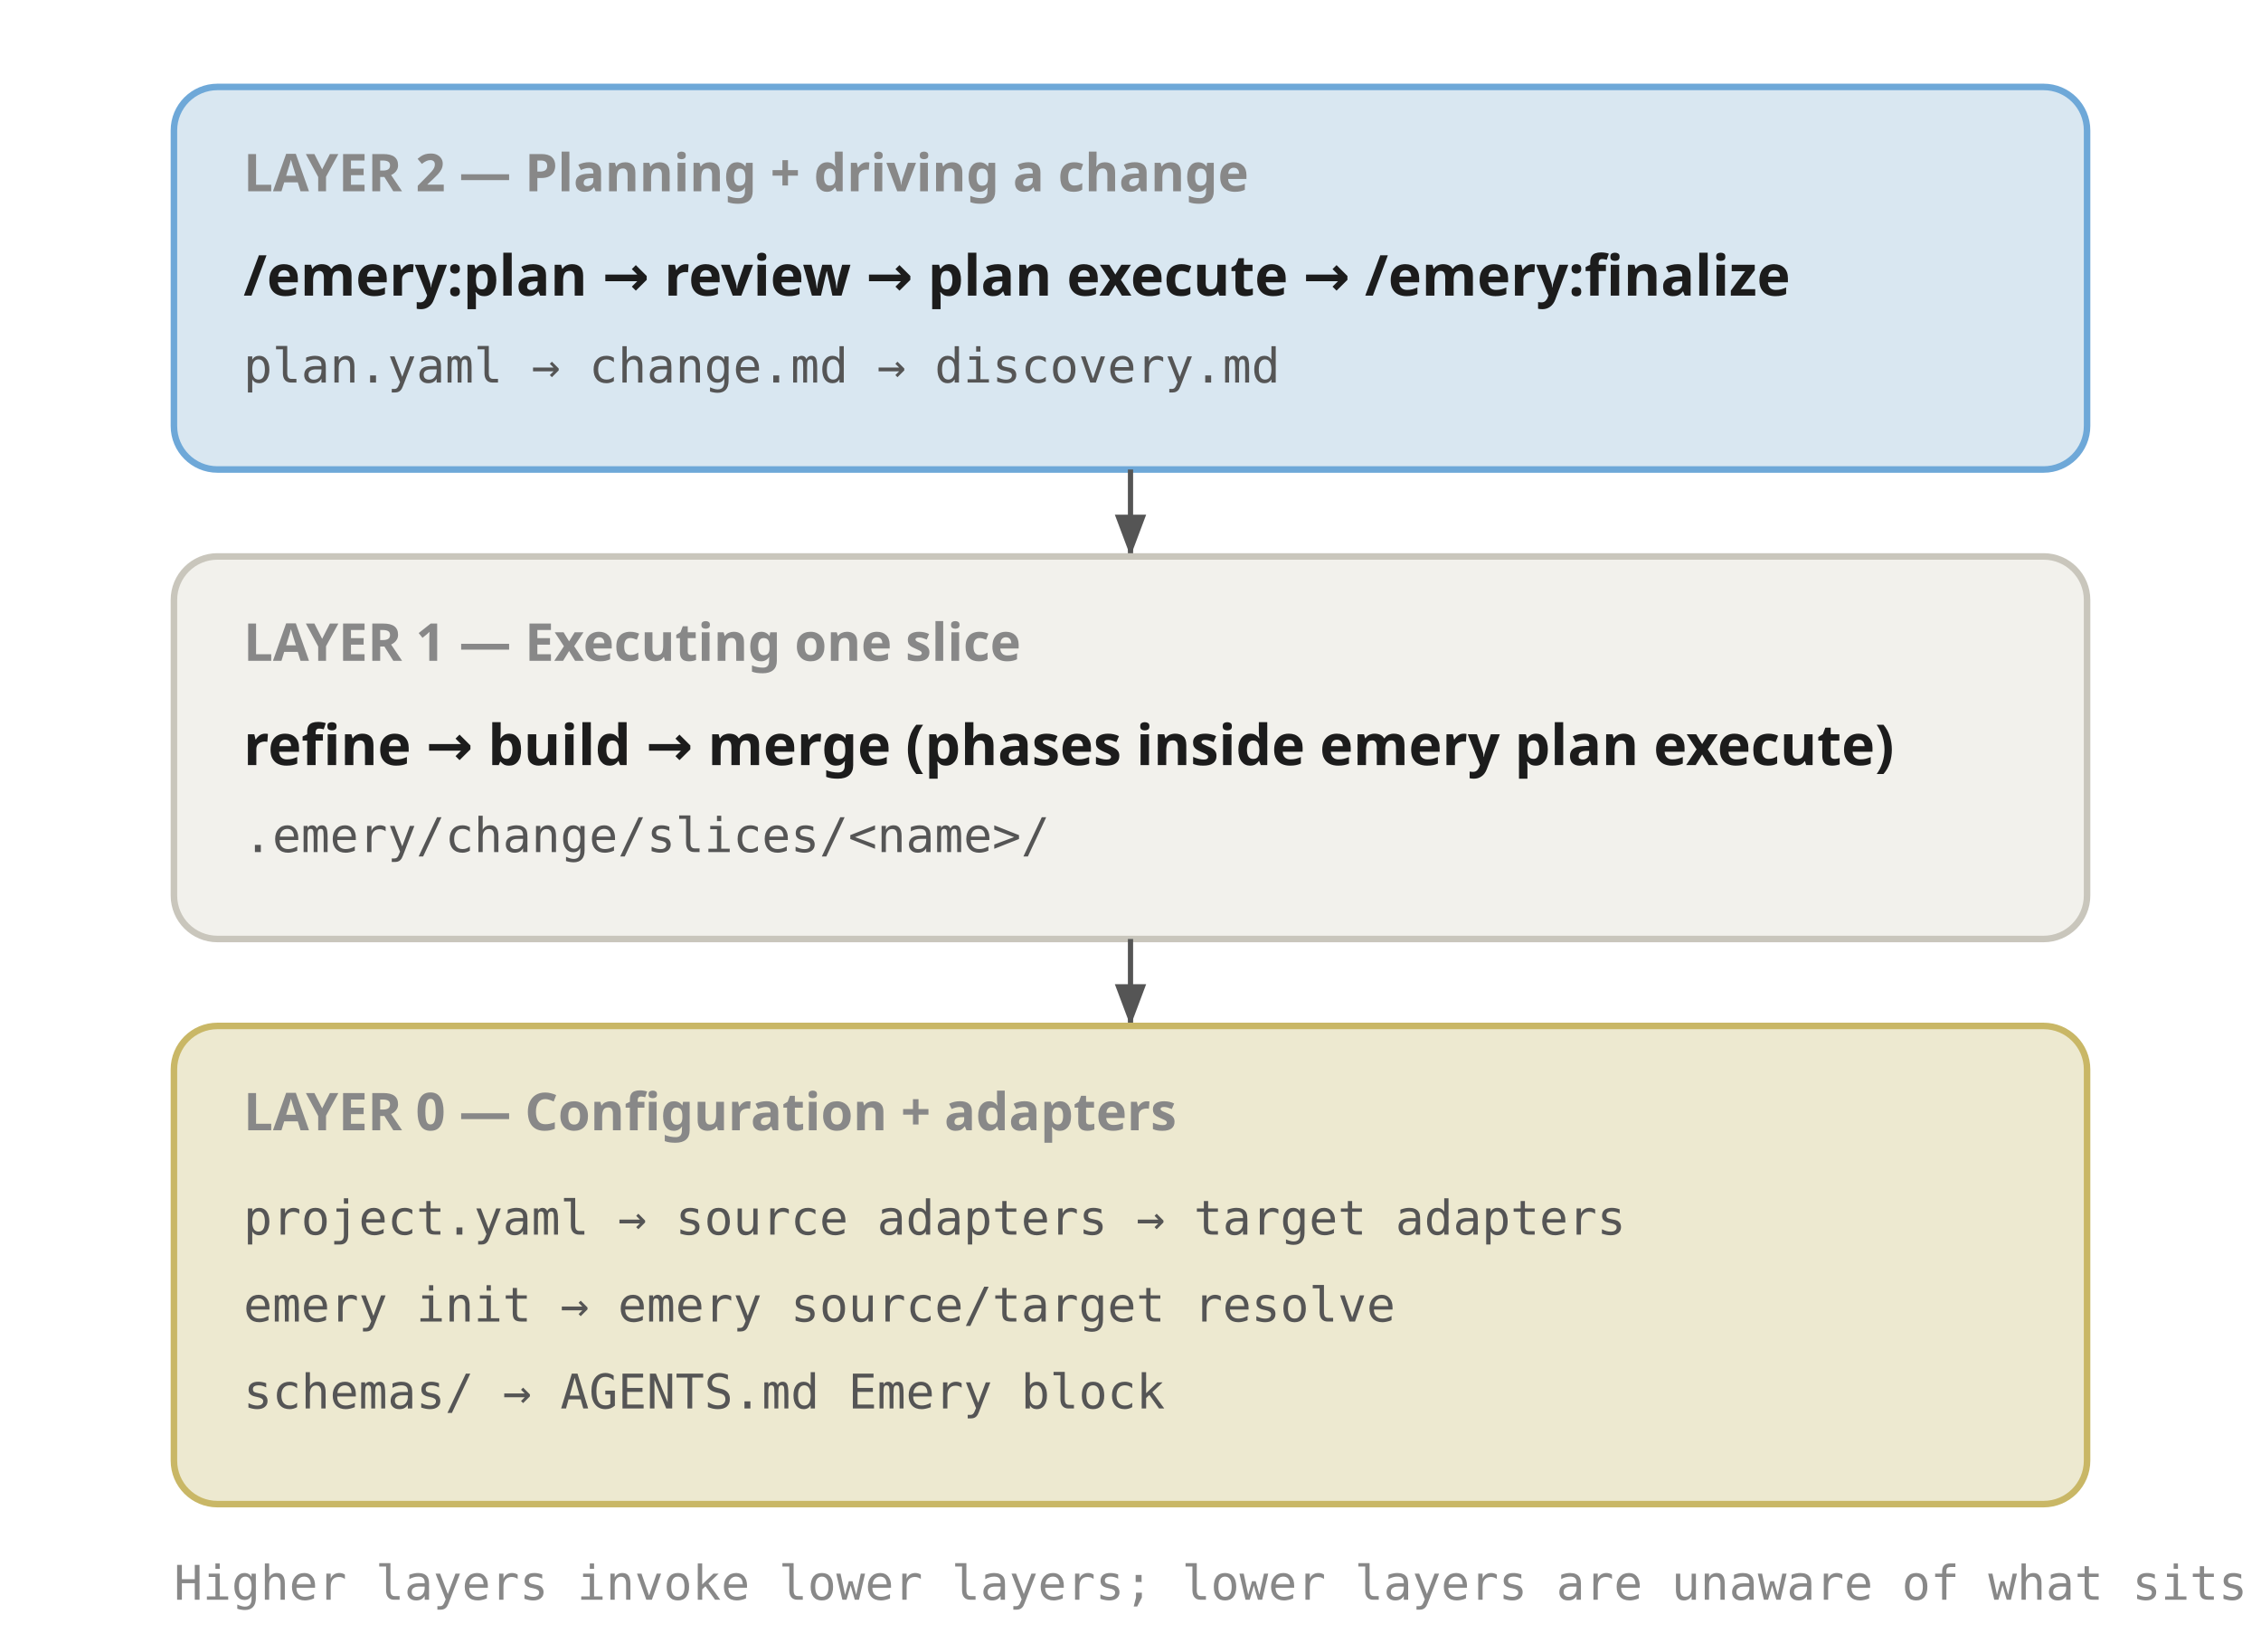
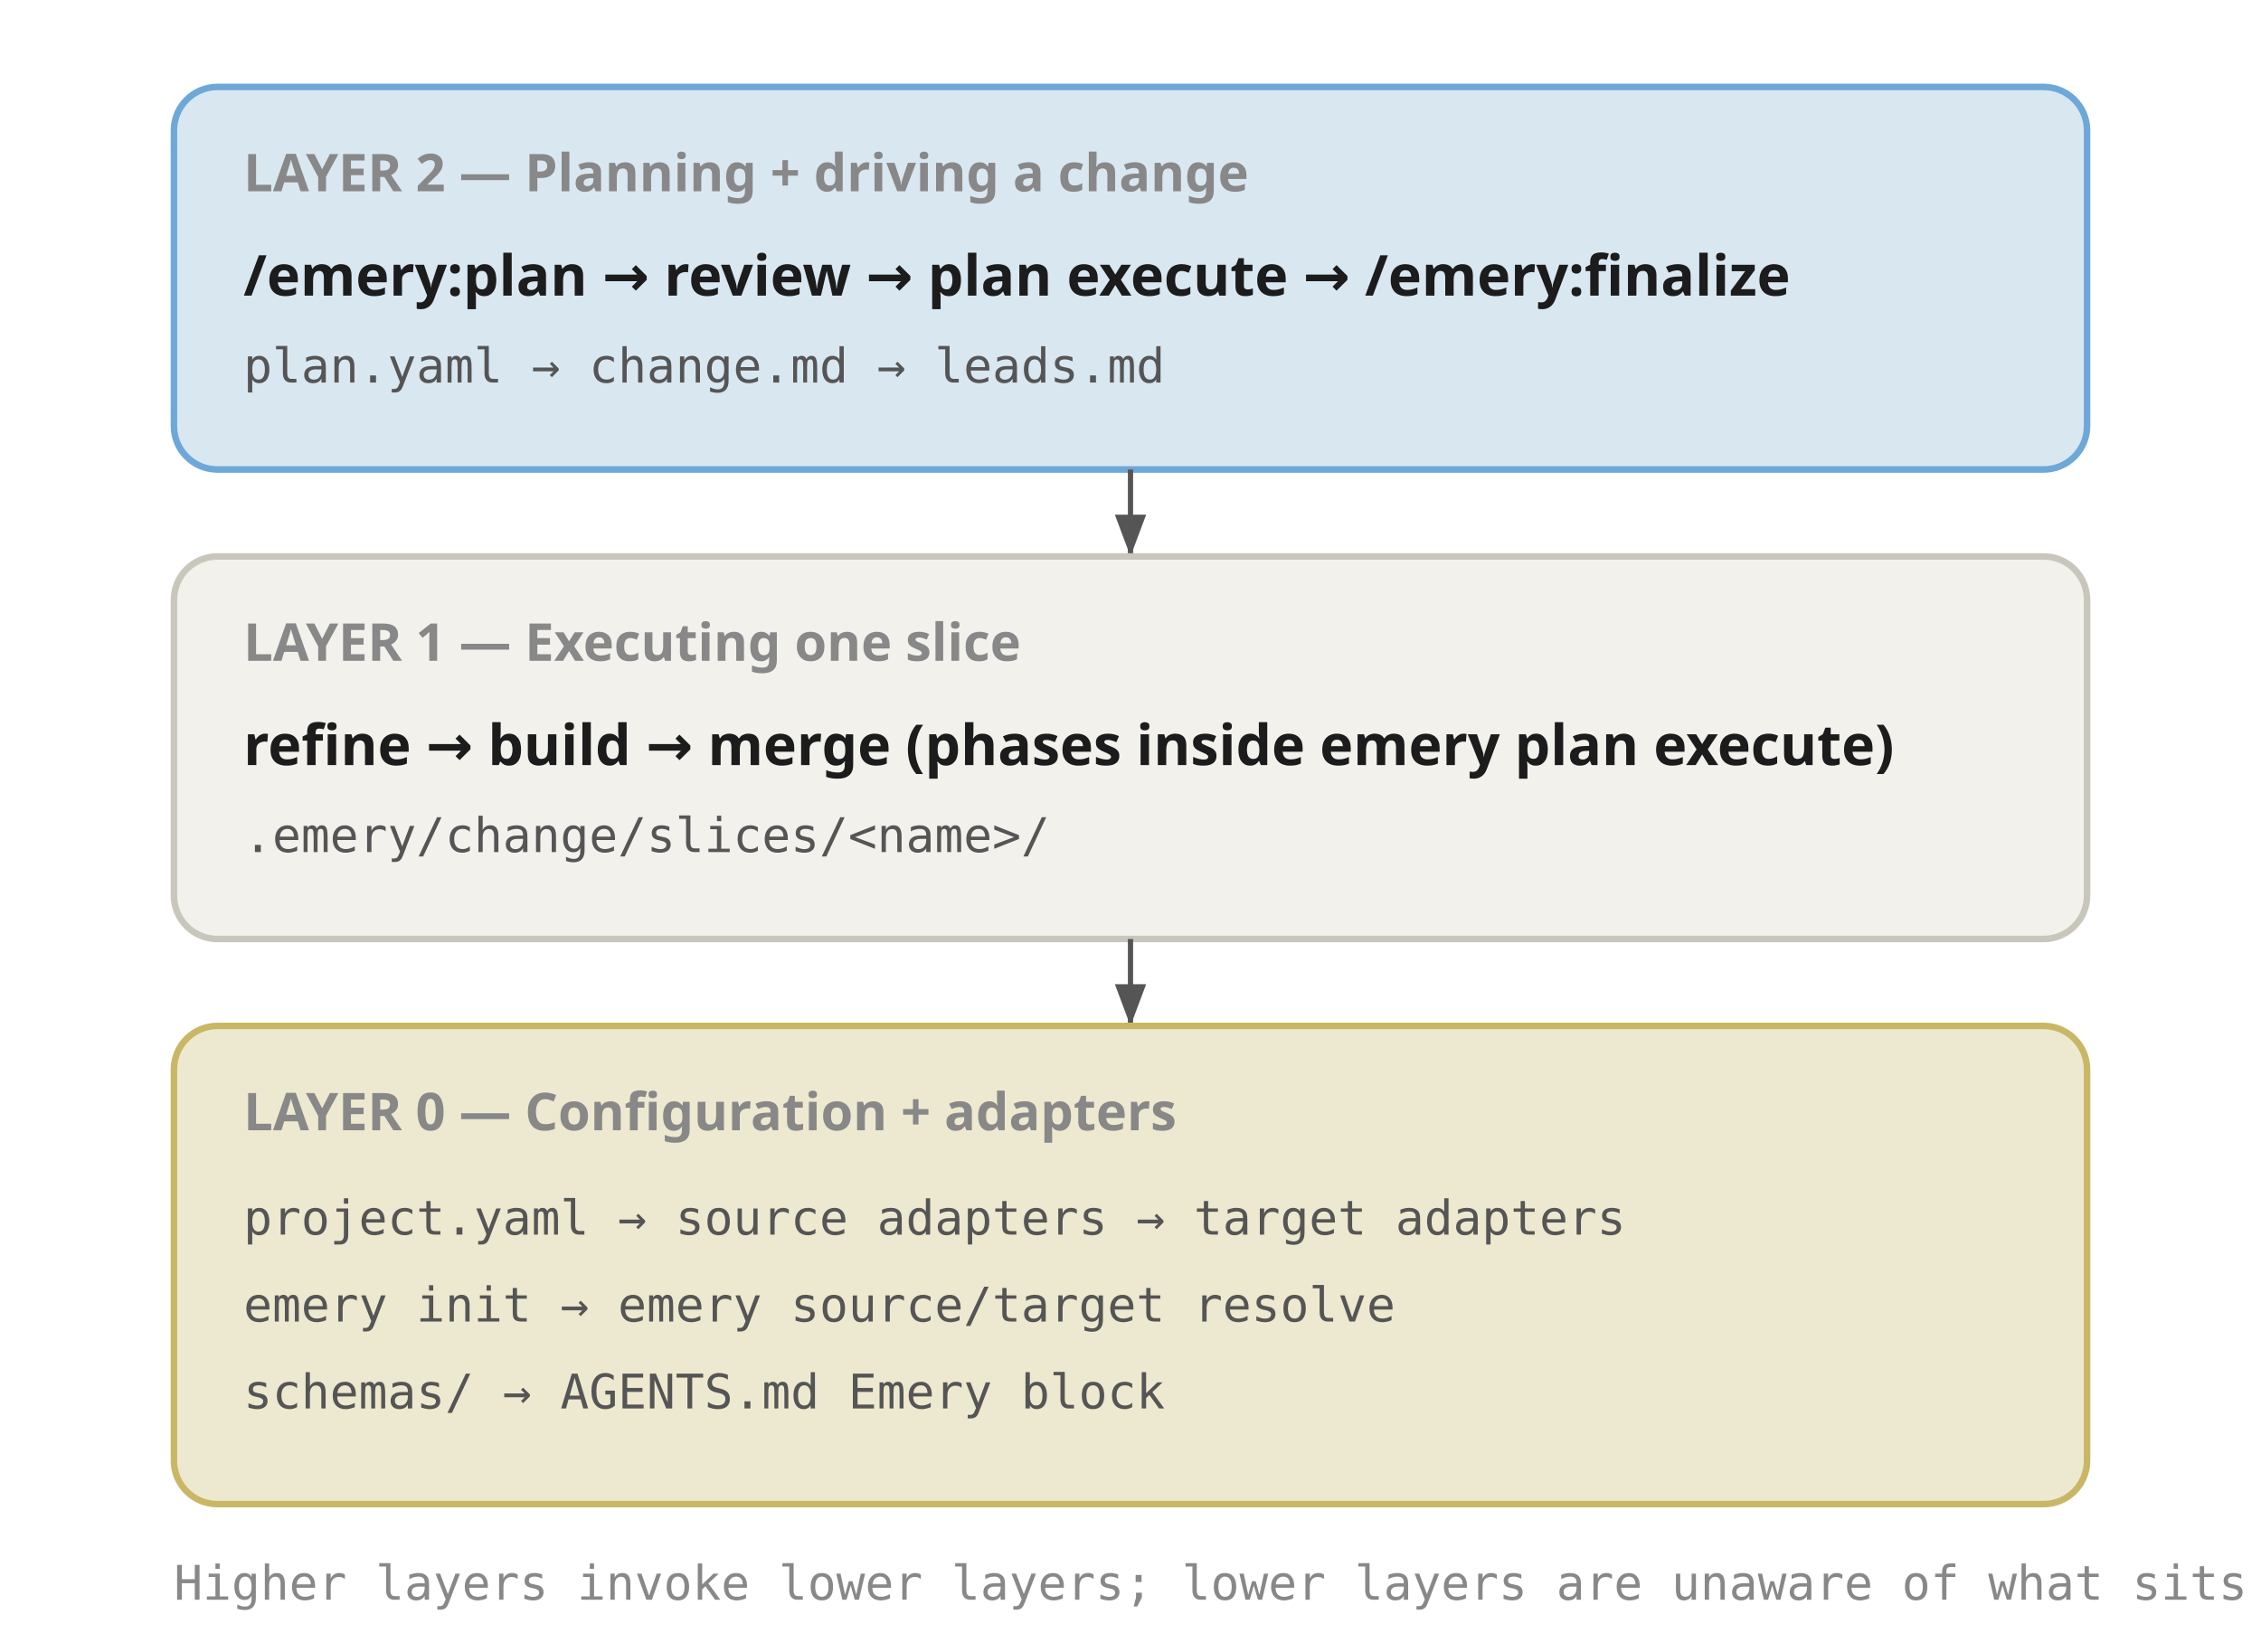
<svg xmlns="http://www.w3.org/2000/svg" viewBox="0 0 520 380" role="img" aria-label="Emery three-layer stack from configuration through slice execution to change planning">
  <defs>
    <marker id="arr" markerWidth="10" markerHeight="10" refX="8" refY="3" orient="auto">
      <path d="M0,0 L0,6 L8,3 z" fill="#555" />
    </marker>
  </defs>
  <rect x="40" y="20" width="440" height="88" rx="10" fill="#d9e7f1" stroke="#6ea8d8" stroke-width="1.5" />
  <text x="56" y="44" font-family="ui-sans-serif, system-ui, sans-serif" font-size="12" font-weight="600" fill="#888">LAYER 2 — Planning + driving a change</text>
  <text x="56" y="68" font-family="ui-sans-serif, system-ui, sans-serif" font-size="13" font-weight="600" fill="#1c1c1c">/emery:plan → review → plan execute → /emery:finalize</text>
-   <text x="56" y="88" font-family="ui-monospace, monospace" font-size="11" fill="#555">plan.yaml → change.md → discovery.md</text>
+   <text x="56" y="88" font-family="ui-monospace, monospace" font-size="11" fill="#555">plan.yaml → change.md → leads.md</text>
  <path d="M260 108 L260 128" stroke="#555" stroke-width="1.2" fill="none" marker-end="url(#arr)" />
  <rect x="40" y="128" width="440" height="88" rx="10" fill="#f2f1ec" stroke="#c9c6bc" stroke-width="1.5" />
  <text x="56" y="152" font-family="ui-sans-serif, system-ui, sans-serif" font-size="12" font-weight="600" fill="#888">LAYER 1 — Executing one slice</text>
  <text x="56" y="176" font-family="ui-sans-serif, system-ui, sans-serif" font-size="13" font-weight="600" fill="#1c1c1c">refine → build → merge (phases inside emery plan execute)</text>
  <text x="56" y="196" font-family="ui-monospace, monospace" font-size="11" fill="#555">.emery/change/slices/&lt;name&gt;/</text>
  <path d="M260 216 L260 236" stroke="#555" stroke-width="1.2" fill="none" marker-end="url(#arr)" />
  <rect x="40" y="236" width="440" height="110" rx="10" fill="#ede9d0" stroke="#c9b766" stroke-width="1.5" />
  <text x="56" y="260" font-family="ui-sans-serif, system-ui, sans-serif" font-size="12" font-weight="600" fill="#888">LAYER 0 — Configuration + adapters</text>
  <text x="56" y="284" font-family="ui-monospace, monospace" font-size="11" fill="#555">project.yaml → source adapters → target adapters</text>
  <text x="56" y="304" font-family="ui-monospace, monospace" font-size="11" fill="#555">emery init → emery source/target resolve</text>
  <text x="56" y="324" font-family="ui-monospace, monospace" font-size="11" fill="#555">schemas/ → AGENTS.md Emery block</text>
  <text x="40" y="368" font-family="ui-monospace, monospace" font-size="11" fill="#888">Higher layers invoke lower layers; lower layers are unaware of what sits above.</text>
</svg>
